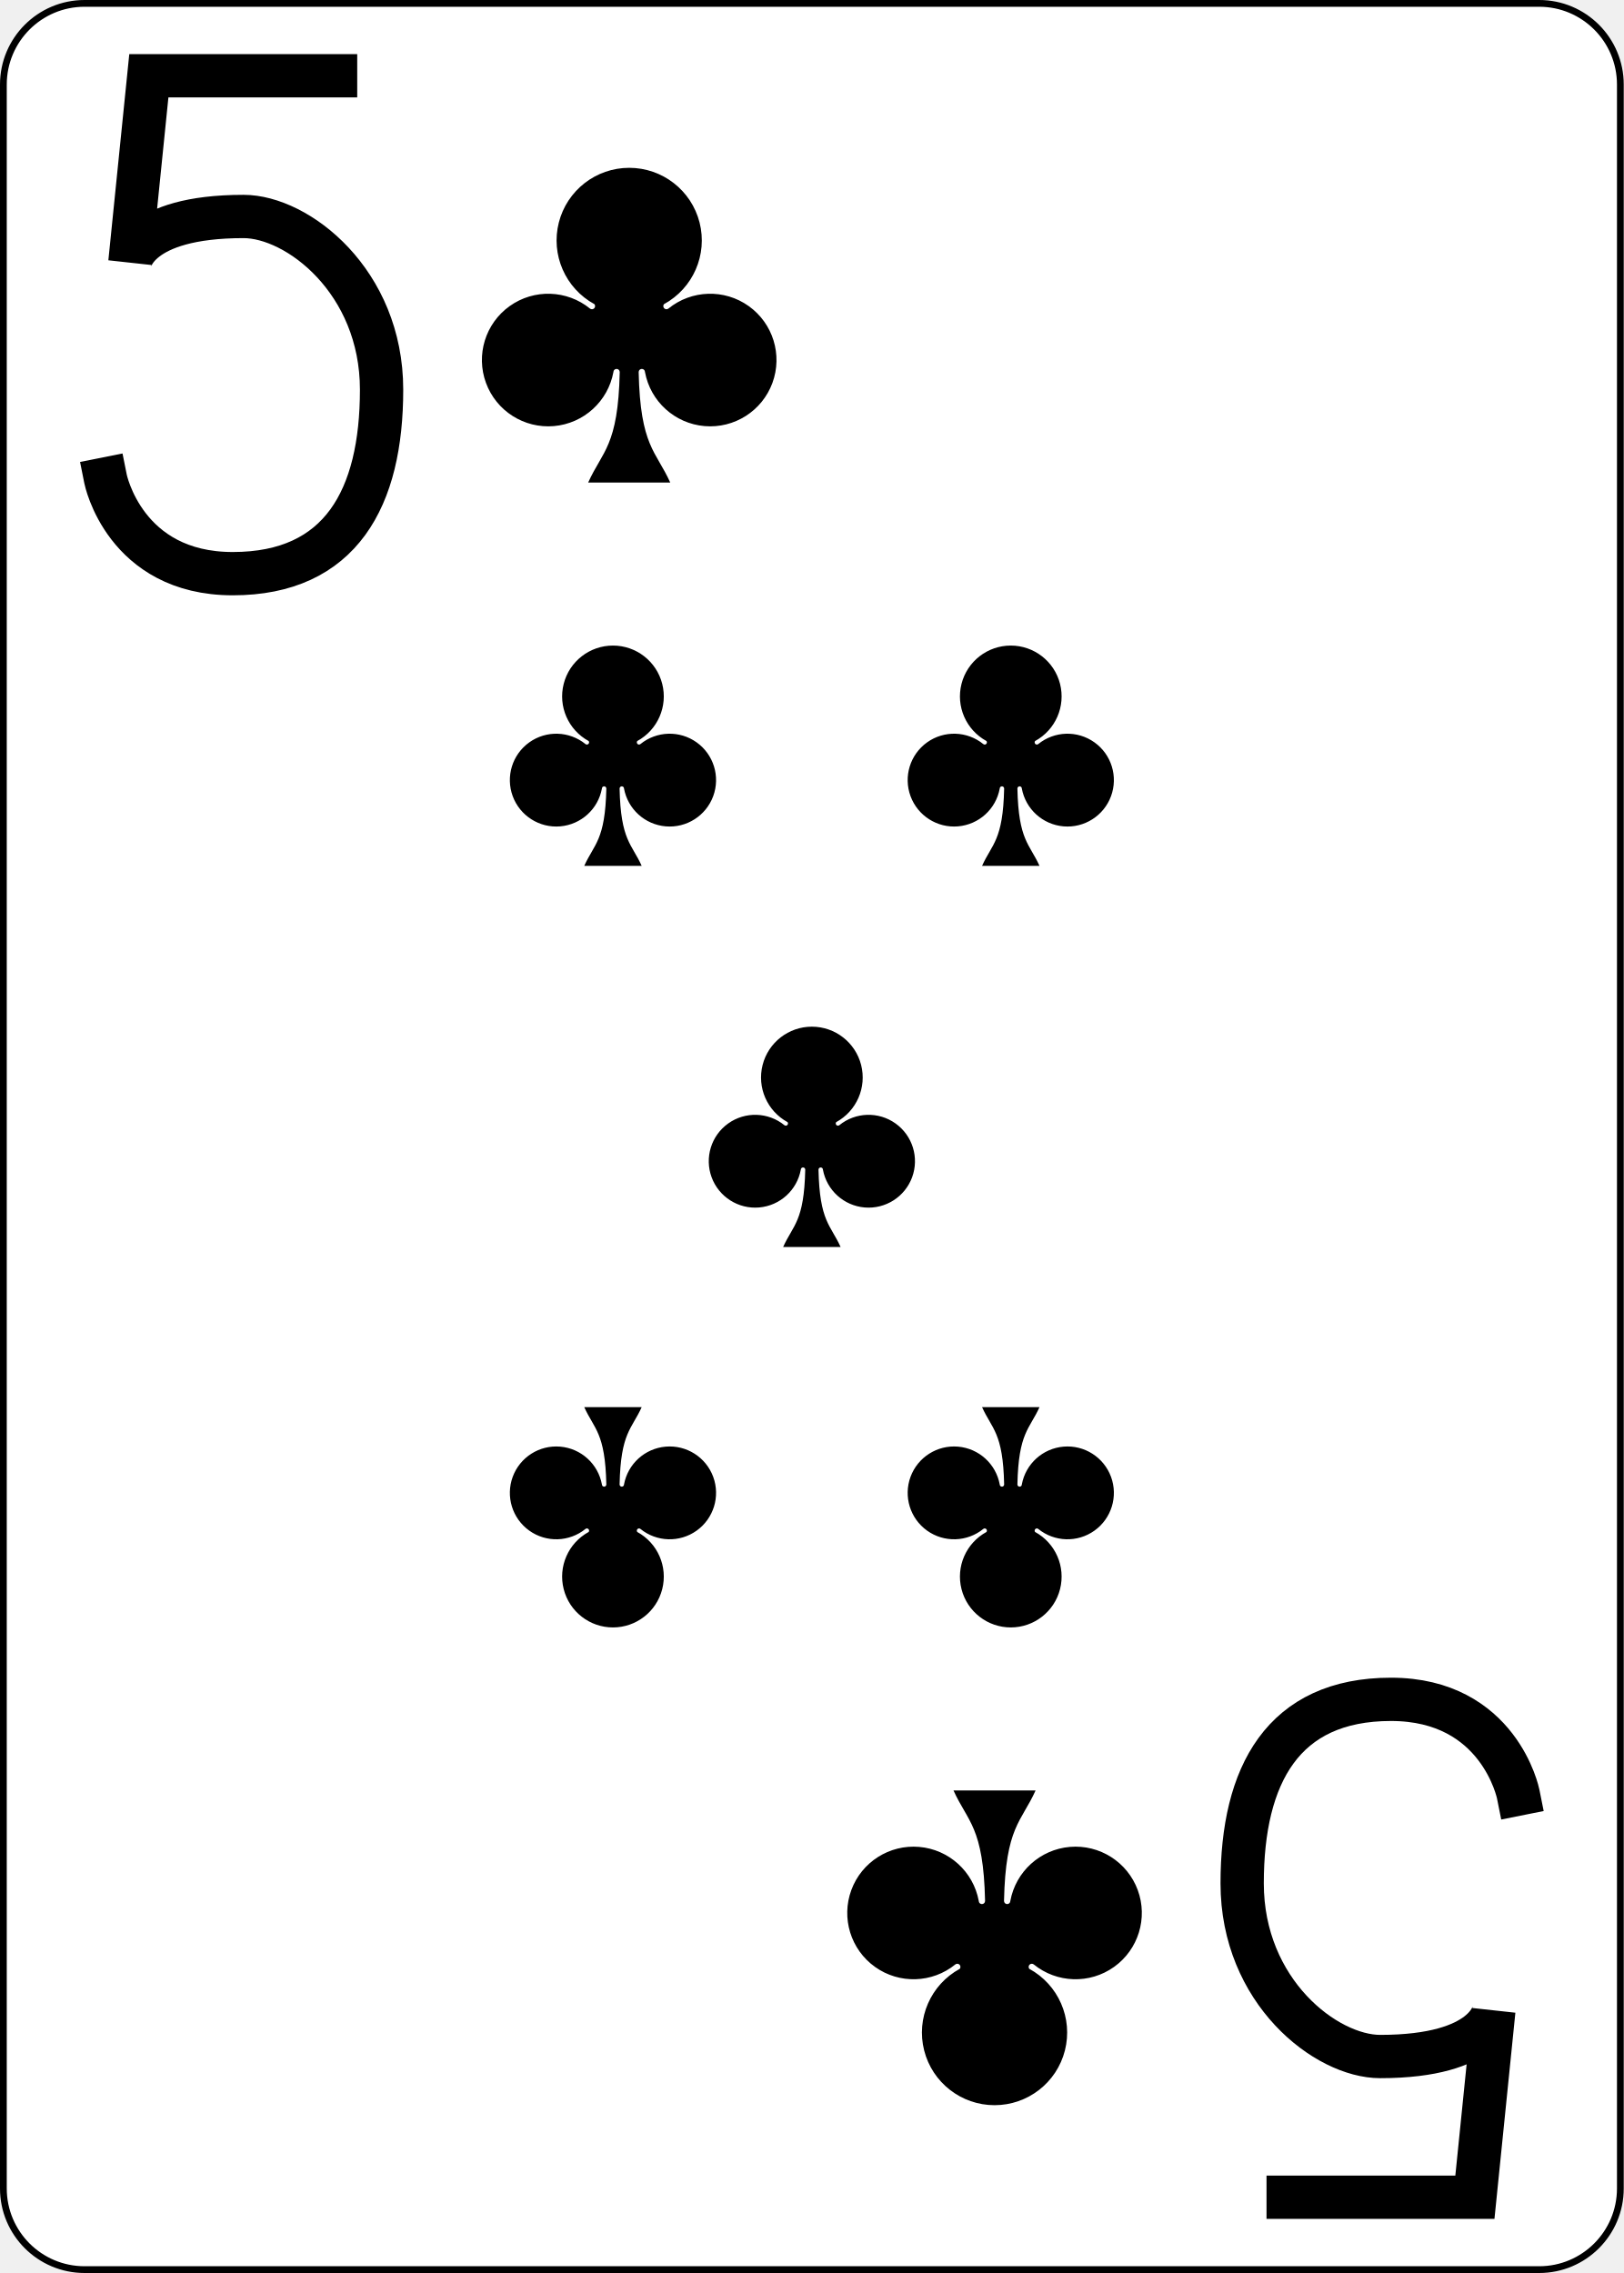
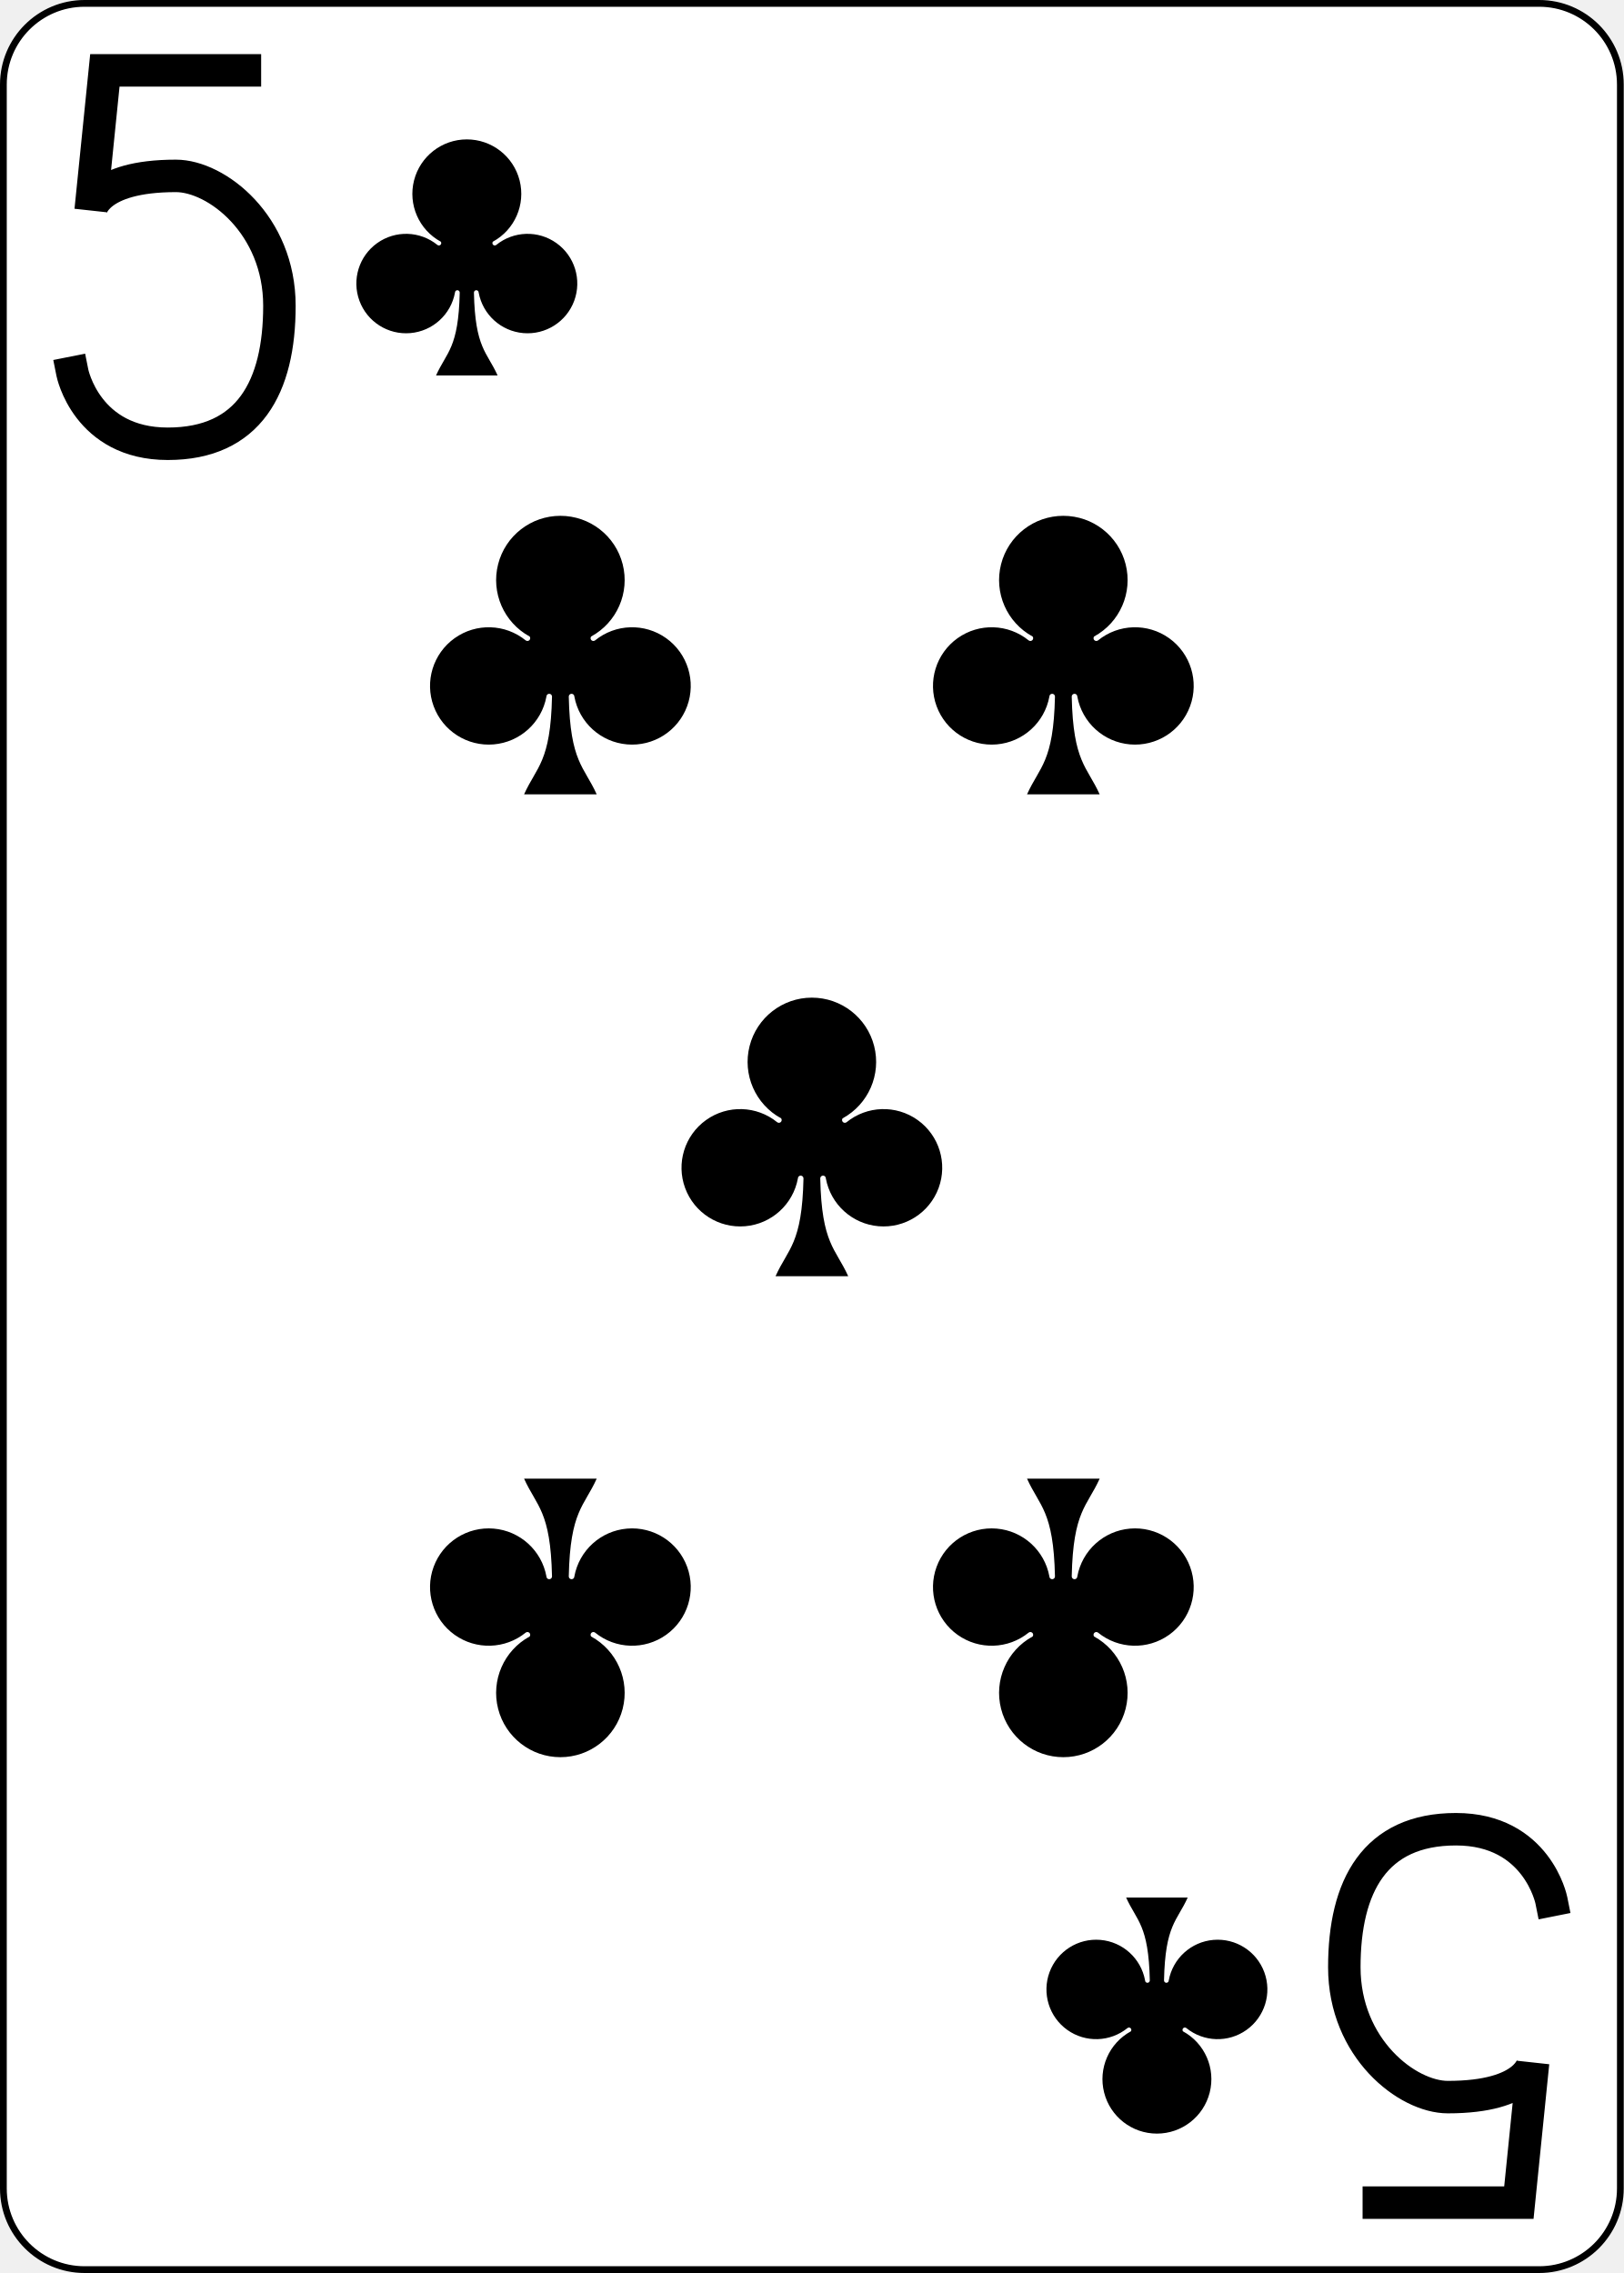
<svg xmlns="http://www.w3.org/2000/svg" xmlns:xlink="http://www.w3.org/1999/xlink" width="240" height="336" class="card" preserveAspectRatio="none" viewBox="-120 -168 240 336">
  <symbol id="b" preserveAspectRatio="xMinYMid" viewBox="-600 -600 1200 1200">
    <path d="M30 150c5 235 55 250 100 350h-260c45-100 95-115 100-350a10 10 0 0 0-20 0 210 210 0 1 1-74-201 10 10 0 0 0 14-14 230 230 0 1 1 220 0 10 10 0 0 0 14 14 210 210 0 1 1-74 201 10 10 0 0 0-20 0" />
  </symbol>
  <symbol id="a" preserveAspectRatio="xMinYMid" viewBox="-500 -500 1000 1000">
    <path fill="none" stroke="#000" stroke-linecap="square" stroke-miterlimit="1.5" stroke-width="80" d="M170-460h-345l-35 345s10-85 210-85c100 0 255 120 255 320S180 460-20 460s-235-175-235-175" />
  </symbol>
  <rect width="239" height="335" x="-119.5" y="-167.5" fill="#fff" stroke="#000" rx="12" ry="12" />
-   <use xlink:href="#a" height="80" x="-124" y="-160" />
-   <use xlink:href="#b" height="56" x="-55" y="-148" />
-   <g transform="scale(0.56)">
+   <use xlink:href="#a" height="60" x="-124" y="-160" />
+   <use xlink:href="#b" height="42" x="-72" y="-151" />
+   <g transform="scale(0.708)">
    <use xlink:href="#b" height="70" x="-87.5" y="-135.6" />
    <use xlink:href="#b" height="70" x="17.5" y="-135.6" />
    <use xlink:href="#b" height="70" x="-35" y="-35" />
  </g>
  <g transform="rotate(180)">
-     <use xlink:href="#a" height="80" x="-124" y="-160" />
-     <use xlink:href="#b" height="56" x="-55" y="-148" />
-     <g transform="scale(0.56)">
+     <use xlink:href="#a" height="60" x="-124" y="-160" />
+     <use xlink:href="#b" height="42" x="-72" y="-151" />
+     <g transform="scale(0.708)">
      <use xlink:href="#b" height="70" x="-87.5" y="-135.6" />
      <use xlink:href="#b" height="70" x="17.5" y="-135.6" />
    </g>
  </g>
</svg>
